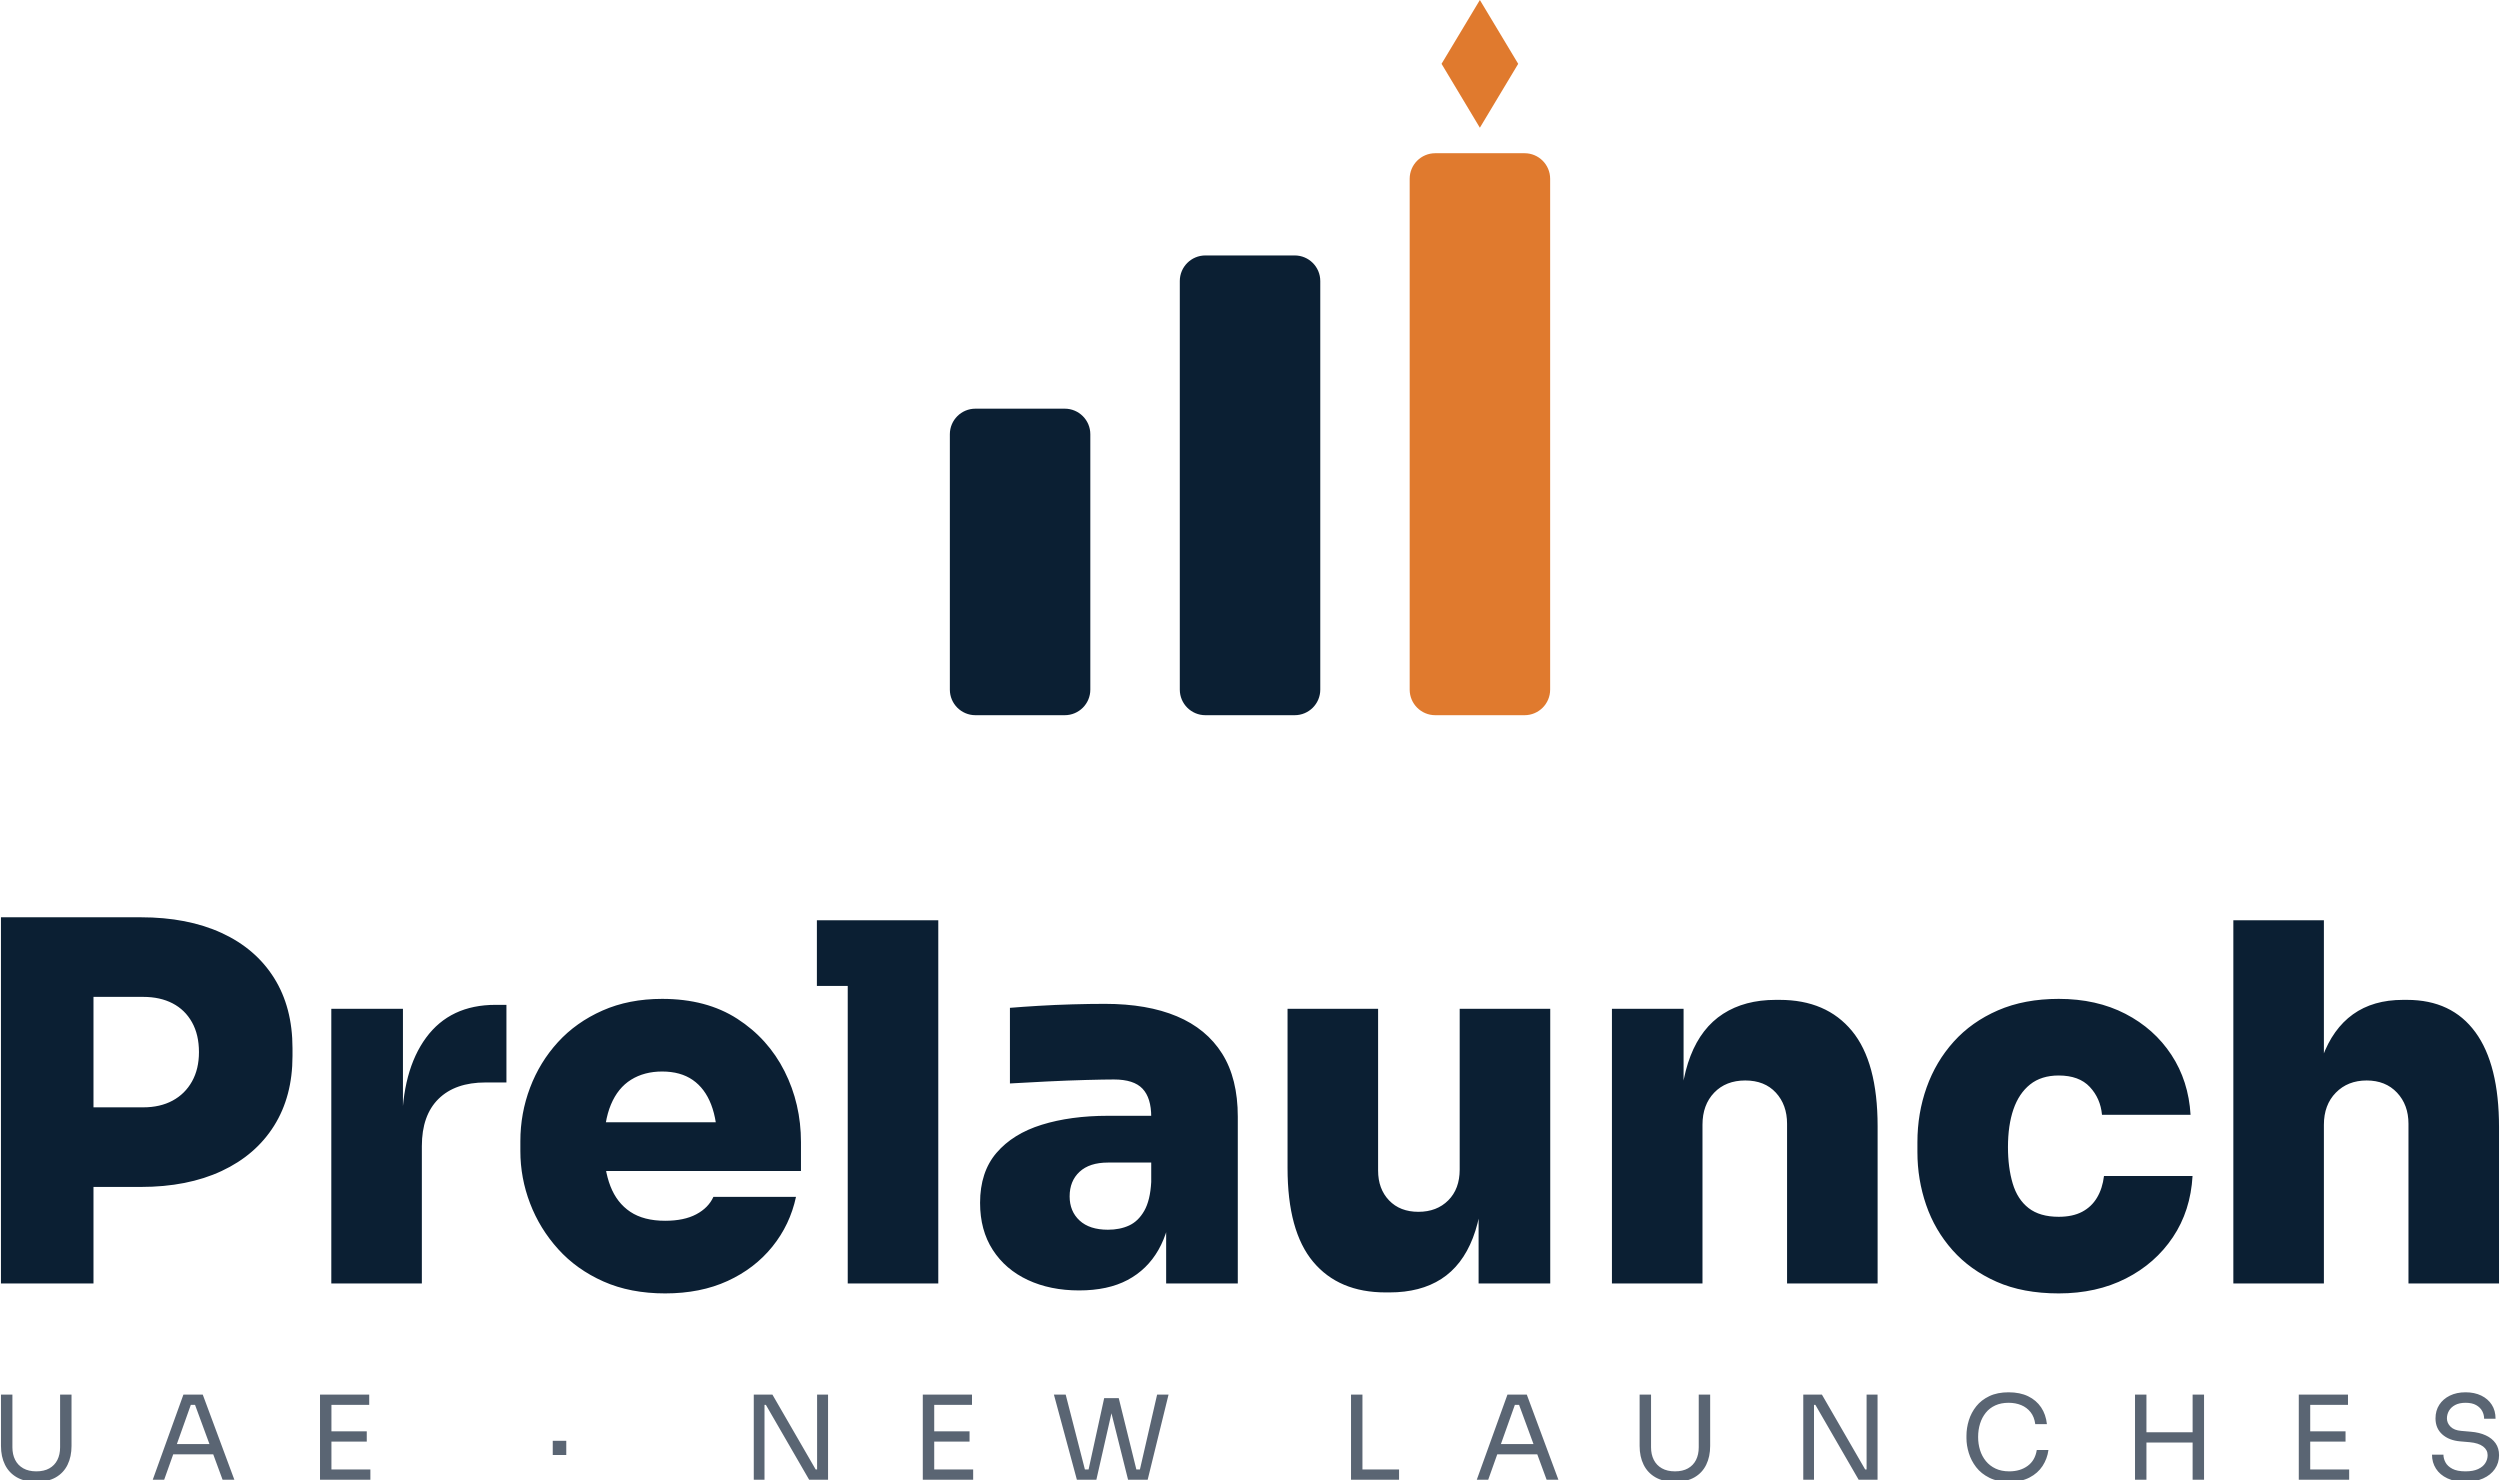
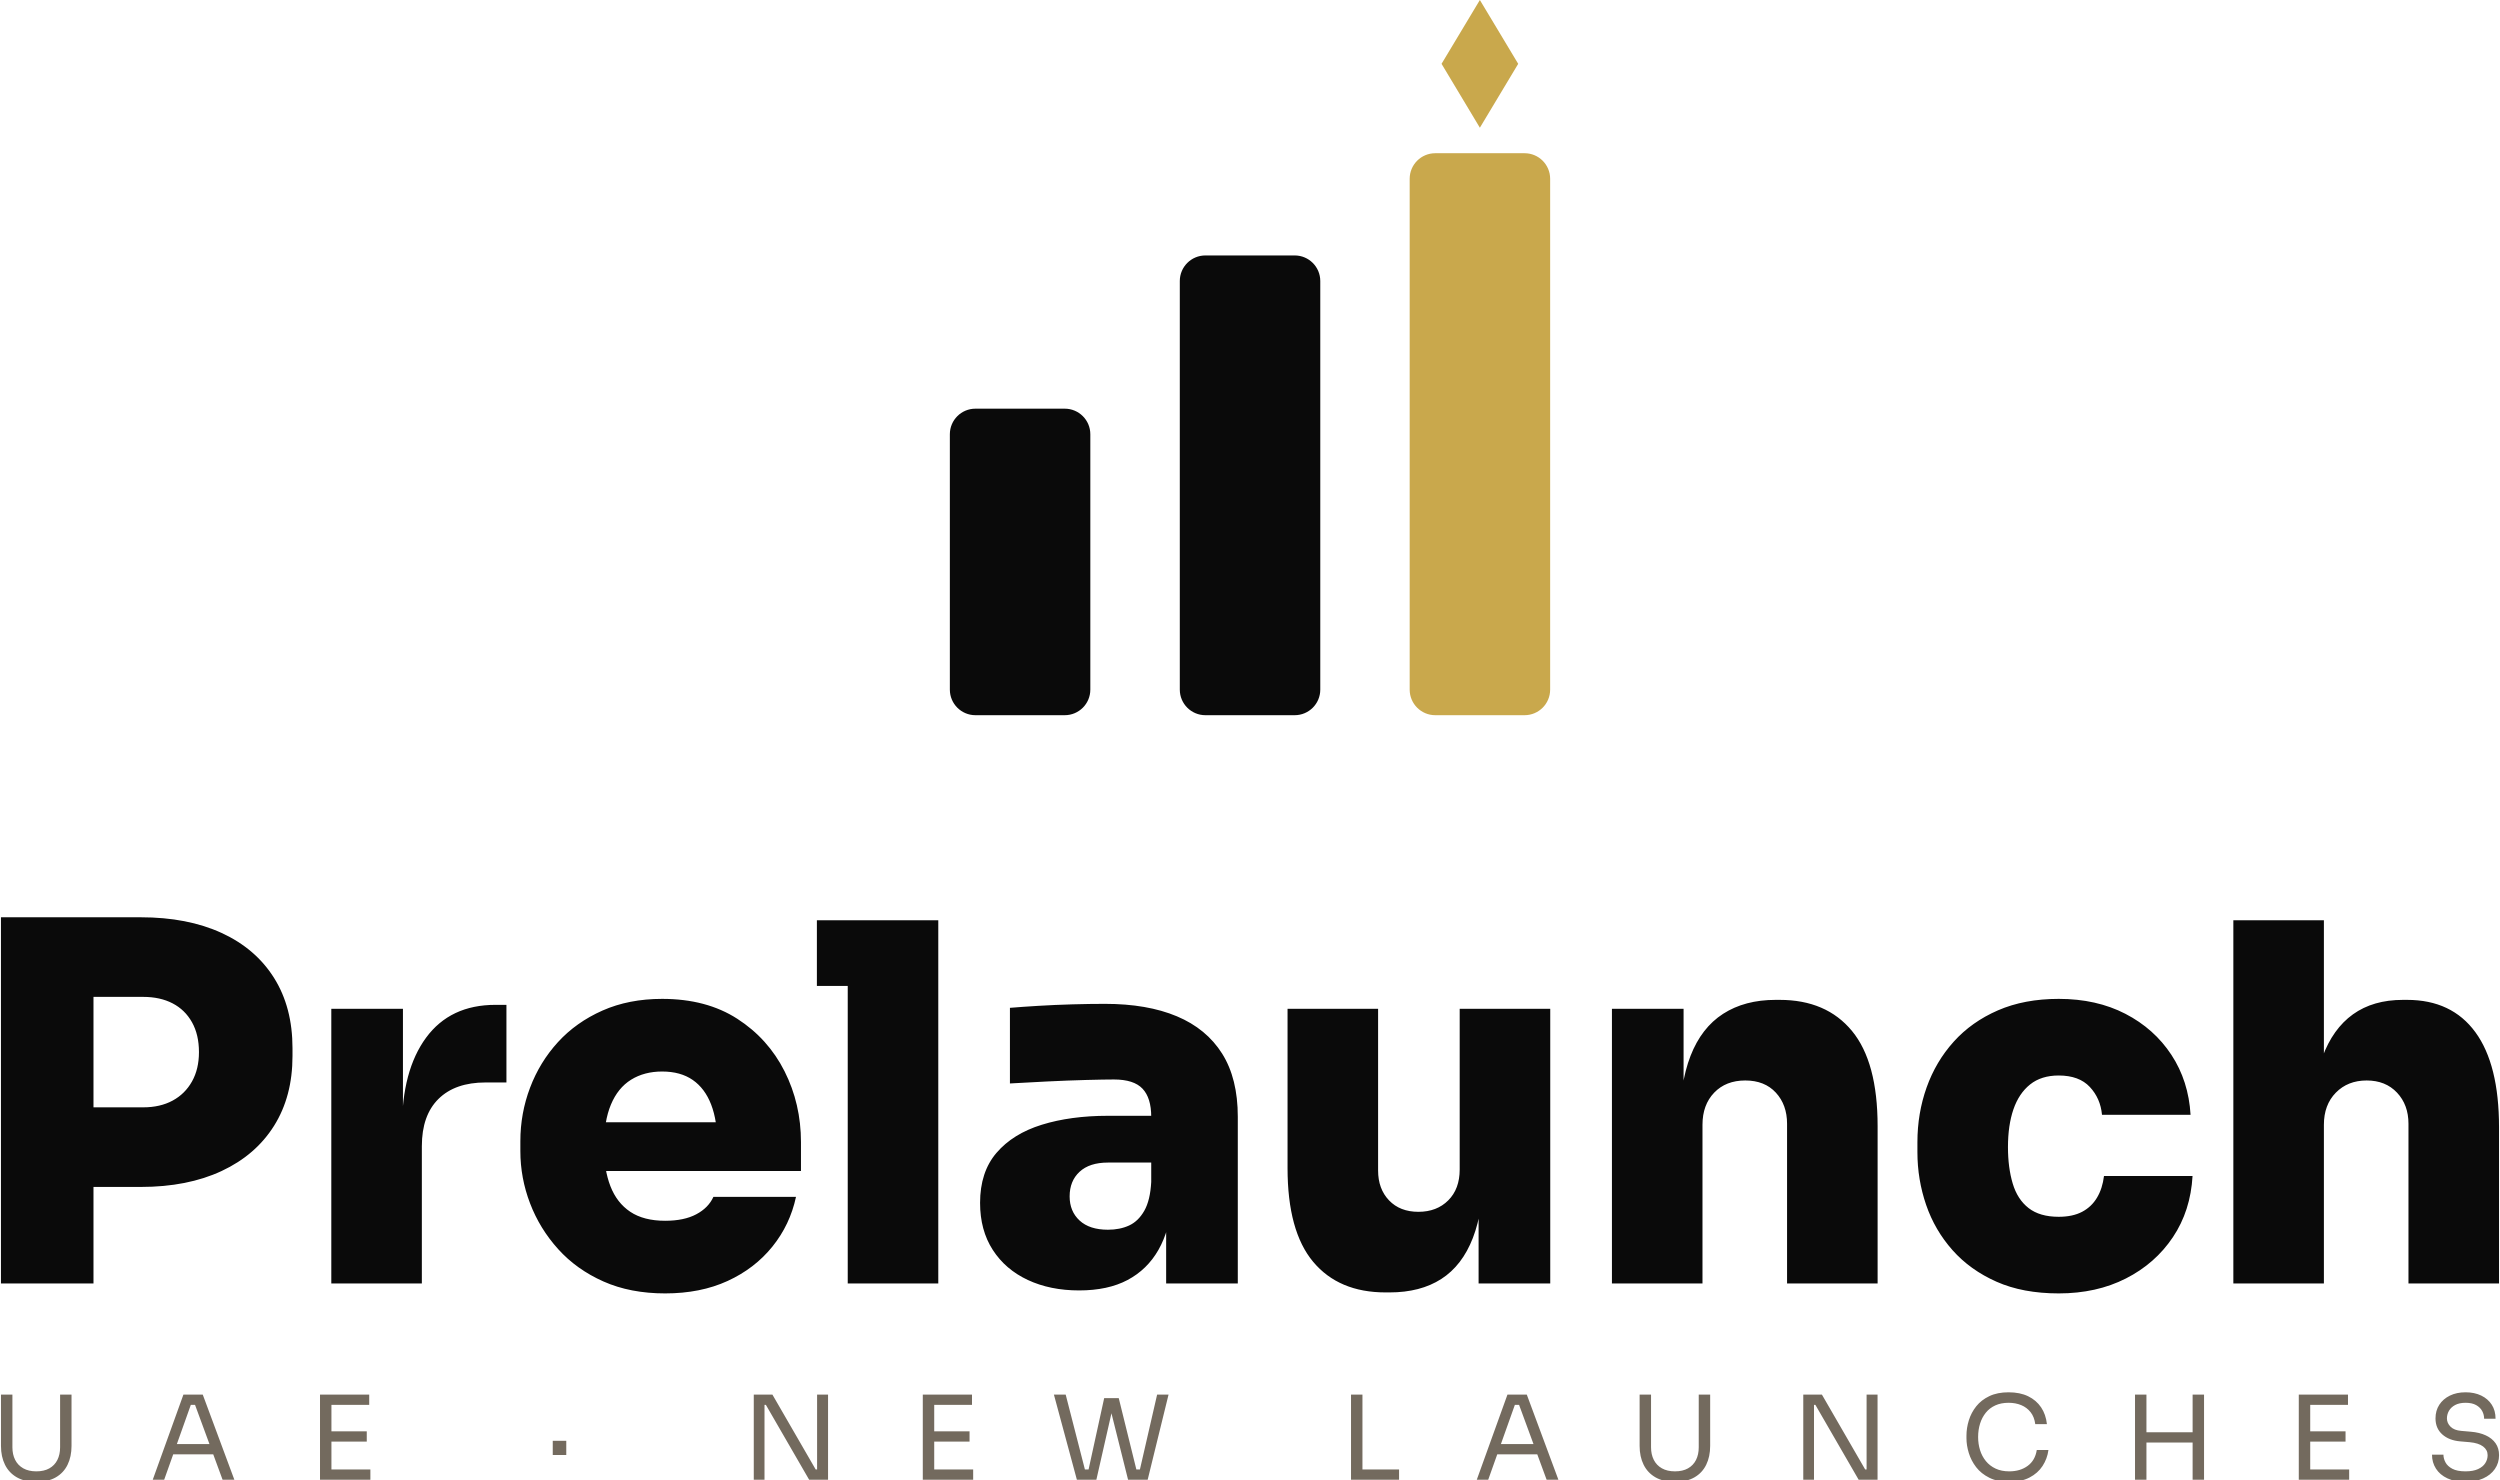
<svg xmlns="http://www.w3.org/2000/svg" viewBox="0 0 321.34 190.35" width="321" height="190" role="img" aria-label="PrelaunchUAE">
-   <rect x="122.06" y="52.57" width="18.07" height="39.43" rx="3.29" fill="#0B1F33" />
-   <rect x="151.64" y="32.86" width="18.07" height="59.14" rx="3.29" fill="#0B1F33" />
-   <rect x="181.21" y="19.71" width="18.07" height="72.29" rx="3.29" fill="#E07A2E" />
-   <path d="M190.24 0.00 L195.17 8.21 L190.24 16.43 L185.31 8.21 Z" fill="#E07A2E" />
-   <path transform="translate(-4.74 165.10)" fill="#0B1F33" d="M15.36 -12.416V-22.656H23.04Q25.216 -22.656 26.816 -23.52Q28.416 -24.384 29.312 -25.984Q30.208 -27.584 30.208 -29.76Q30.208 -32.0 29.312 -33.6Q28.416 -35.2 26.816 -36.032Q25.216 -36.864 23.04 -36.864H15.36V-47.104H22.72Q28.736 -47.104 33.12 -45.088Q37.504 -43.072 39.872 -39.296Q42.24 -35.52 42.24 -30.272V-29.248Q42.24 -24.064 39.872 -20.288Q37.504 -16.512 33.12 -14.464Q28.736 -12.416 22.72 -12.416ZM4.736 0.0V-47.104H16.64V0.0ZM47.232 0.0V-35.328H56.448V-19.968H56.32Q56.32 -27.392 59.424 -31.616Q62.528 -35.84 68.352 -35.84H69.76V-25.856H67.072Q63.168 -25.856 61.024 -23.744Q58.88 -21.632 58.88 -17.664V0.0ZM90.176 1.28Q85.696 1.28 82.24 -0.256Q78.784 -1.792 76.416 -4.416Q74.048 -7.04 72.8 -10.304Q71.552 -13.568 71.552 -17.024V-18.304Q71.552 -21.888 72.8 -25.184Q74.048 -28.48 76.384 -31.04Q78.72 -33.6 82.112 -35.104Q85.504 -36.608 89.792 -36.608Q95.488 -36.608 99.456 -34.048Q103.424 -31.488 105.536 -27.296Q107.648 -23.104 107.648 -18.176V-14.464H76.416V-20.736H100.928L96.896 -17.92Q96.896 -20.928 96.096 -23.008Q95.296 -25.088 93.728 -26.176Q92.16 -27.264 89.792 -27.264Q87.488 -27.264 85.792 -26.208Q84.096 -25.152 83.2 -23.008Q82.304 -20.864 82.304 -17.6Q82.304 -14.656 83.136 -12.512Q83.968 -10.368 85.696 -9.216Q87.424 -8.064 90.176 -8.064Q92.608 -8.064 94.176 -8.896Q95.744 -9.728 96.384 -11.136H107.008Q106.24 -7.552 103.968 -4.736Q101.696 -1.92 98.208 -0.32Q94.72 1.28 90.176 1.28ZM113.664 0.0V-46.72H125.312V0.0ZM109.696 -38.272V-46.72H125.312V-38.272ZM154.624 0.0V-10.368H152.704V-21.44Q152.704 -23.872 151.584 -25.056Q150.464 -26.24 147.904 -26.24Q146.688 -26.24 144.32 -26.176Q141.952 -26.112 139.328 -25.984Q136.704 -25.856 134.528 -25.728V-35.456Q136.064 -35.584 138.176 -35.712Q140.288 -35.84 142.56 -35.904Q144.832 -35.968 146.752 -35.968Q152.192 -35.968 156.0 -34.368Q159.808 -32.768 161.824 -29.568Q163.84 -26.368 163.84 -21.44V0.0ZM143.424 0.896Q139.712 0.896 136.832 -0.448Q133.952 -1.792 132.32 -4.32Q130.688 -6.848 130.688 -10.368Q130.688 -14.336 132.8 -16.8Q134.912 -19.264 138.624 -20.416Q142.336 -21.568 147.136 -21.568H153.984V-15.552H147.136Q144.768 -15.552 143.488 -14.368Q142.208 -13.184 142.208 -11.2Q142.208 -9.28 143.488 -8.096Q144.768 -6.912 147.136 -6.912Q148.672 -6.912 149.856 -7.456Q151.04 -8.0 151.808 -9.344Q152.576 -10.688 152.704 -13.056L155.392 -10.496Q155.072 -6.848 153.632 -4.32Q152.192 -1.792 149.664 -0.448Q147.136 0.896 143.424 0.896ZM182.848 1.152Q176.832 1.152 173.536 -2.784Q170.24 -6.72 170.24 -14.848V-35.328H181.888V-14.528Q181.888 -12.16 183.296 -10.688Q184.704 -9.216 187.072 -9.216Q189.44 -9.216 190.912 -10.688Q192.384 -12.16 192.384 -14.656V-35.328H204.032V0.0H194.816V-14.848H195.456Q195.456 -9.408 194.08 -5.856Q192.704 -2.304 190.016 -0.576Q187.328 1.152 183.36 1.152ZM211.968 0.0V-35.328H221.184V-20.16H220.672Q220.672 -25.664 222.08 -29.28Q223.488 -32.896 226.272 -34.688Q229.056 -36.48 233.024 -36.48H233.536Q239.552 -36.48 242.848 -32.48Q246.144 -28.48 246.144 -20.224V0.0H234.496V-20.544Q234.496 -22.976 233.056 -24.544Q231.616 -26.112 229.12 -26.112Q226.624 -26.112 225.12 -24.544Q223.616 -22.976 223.616 -20.416V0.0ZM269.44 1.28Q264.832 1.28 261.44 -0.224Q258.048 -1.728 255.776 -4.288Q253.504 -6.848 252.384 -10.112Q251.264 -13.376 251.264 -16.896V-18.176Q251.264 -21.888 252.448 -25.216Q253.632 -28.544 255.936 -31.104Q258.24 -33.664 261.632 -35.136Q265.024 -36.608 269.44 -36.608Q274.304 -36.608 278.016 -34.688Q281.728 -32.768 283.936 -29.408Q286.144 -26.048 286.4 -21.696H275.008Q274.816 -23.808 273.44 -25.28Q272.064 -26.752 269.44 -26.752Q267.2 -26.752 265.76 -25.6Q264.32 -24.448 263.616 -22.4Q262.912 -20.352 262.912 -17.536Q262.912 -14.912 263.52 -12.864Q264.128 -10.816 265.568 -9.696Q267.008 -8.576 269.44 -8.576Q271.232 -8.576 272.448 -9.216Q273.664 -9.856 274.368 -11.04Q275.072 -12.224 275.264 -13.824H286.656Q286.4 -9.344 284.128 -5.952Q281.856 -2.56 278.08 -0.64Q274.304 1.28 269.44 1.28ZM291.904 0.0V-46.72H303.552V-20.096H302.016Q302.016 -25.472 303.36 -29.12Q304.704 -32.768 307.296 -34.624Q309.888 -36.48 313.728 -36.48H314.24Q320.0 -36.48 323.04 -32.32Q326.08 -28.16 326.08 -20.096V0.0H314.432V-20.544Q314.432 -22.976 312.96 -24.544Q311.488 -26.112 309.056 -26.112Q306.624 -26.112 305.088 -24.544Q303.552 -22.976 303.552 -20.416V0.0Z" />
-   <path transform="translate(-1.38 190.35)" fill="#5A6573" d="M5.925 0.27Q4.44 0.27 3.427 -0.307Q2.415 -0.885 1.897 -1.927Q1.38 -2.97 1.38 -4.35V-10.95H2.85V-4.17Q2.85 -3.255 3.202 -2.558Q3.555 -1.86 4.245 -1.47Q4.935 -1.08 5.925 -1.08Q6.915 -1.08 7.598 -1.462Q8.28 -1.845 8.633 -2.542Q8.985 -3.24 8.985 -4.17V-10.95H10.455V-4.35Q10.455 -2.97 9.945 -1.927Q9.435 -0.885 8.43 -0.307Q7.425 0.27 5.925 0.27ZM20.902 0.0 24.847 -10.95H27.337L31.402 0.0H29.887L26.212 -9.99L26.932 -9.63H25.162L25.927 -9.99L22.372 0.0ZM23.257 -3.27 23.752 -4.59H28.477L28.972 -3.27ZM42.419 0.0V-10.95H43.889V0.0ZM43.589 0.0V-1.32H48.899V0.0ZM43.589 -4.905V-6.225H48.434V-4.905ZM43.589 -9.63V-10.95H48.749V-9.63ZM72.358 -3.18V-5.01H74.098V-3.18ZM98.217 0.0V-10.95H100.617L106.182 -1.32H106.662L106.362 -1.05V-10.95H107.772V0.0H105.342L99.777 -9.63H99.297L99.597 -9.9V0.0ZM119.959 0.0V-10.95H121.429V0.0ZM121.129 0.0V-1.32H126.439V0.0ZM121.129 -4.905V-6.225H125.974V-4.905ZM121.129 -9.63V-10.95H126.289V-9.63ZM139.781 0.0 136.826 -10.95H138.341L140.906 -0.96L140.201 -1.32H141.986L141.206 -0.96L143.291 -10.5H144.671L142.286 0.0ZM146.366 0.0 143.741 -10.5H145.166L147.521 -0.96L146.771 -1.32H148.571L147.806 -0.96L150.101 -10.95H151.571L148.886 0.0ZM175.045 0.0V-10.95H176.515V0.0ZM176.215 0.0V-1.32H181.225V0.0ZM191.222 0.0 195.167 -10.95H197.657L201.722 0.0H200.207L196.532 -9.99L197.252 -9.63H195.482L196.247 -9.99L192.692 0.0ZM193.577 -3.27 194.072 -4.59H198.797L199.292 -3.27ZM216.714 0.27Q215.229 0.27 214.216 -0.307Q213.204 -0.885 212.687 -1.927Q212.169 -2.97 212.169 -4.35V-10.95H213.639V-4.17Q213.639 -3.255 213.992 -2.558Q214.344 -1.86 215.034 -1.47Q215.724 -1.08 216.714 -1.08Q217.704 -1.08 218.387 -1.462Q219.069 -1.845 219.422 -2.542Q219.774 -3.24 219.774 -4.17V-10.95H221.244V-4.35Q221.244 -2.97 220.734 -1.927Q220.224 -0.885 219.219 -0.307Q218.214 0.27 216.714 0.27ZM233.221 0.0V-10.95H235.621L241.186 -1.32H241.666L241.366 -1.05V-10.95H242.776V0.0H240.346L234.781 -9.63H234.301L234.601 -9.9V0.0ZM259.718 0.27Q258.218 0.27 257.161 -0.255Q256.103 -0.78 255.458 -1.62Q254.813 -2.46 254.513 -3.442Q254.213 -4.425 254.213 -5.34V-5.67Q254.213 -6.66 254.521 -7.65Q254.828 -8.64 255.473 -9.45Q256.118 -10.26 257.153 -10.755Q258.188 -11.25 259.628 -11.25Q261.098 -11.25 262.148 -10.74Q263.198 -10.23 263.813 -9.315Q264.428 -8.4 264.563 -7.155H263.063Q262.943 -8.085 262.463 -8.692Q261.983 -9.3 261.255 -9.6Q260.528 -9.9 259.628 -9.9Q258.653 -9.9 257.918 -9.562Q257.183 -9.225 256.696 -8.617Q256.208 -8.01 255.961 -7.215Q255.713 -6.42 255.713 -5.49Q255.713 -4.605 255.961 -3.81Q256.208 -3.015 256.711 -2.4Q257.213 -1.785 257.963 -1.433Q258.713 -1.08 259.718 -1.08Q261.128 -1.08 262.088 -1.785Q263.048 -2.49 263.258 -3.825H264.758Q264.608 -2.7 264 -1.77Q263.393 -0.84 262.321 -0.285Q261.248 0.27 259.718 0.27ZM283.305 0.0V-10.95H284.775V0.0ZM275.895 0.0V-10.95H277.365V0.0ZM277.065 -4.785V-6.105H283.605V-4.785ZM296.962 0.0V-10.95H298.432V0.0ZM298.132 0.0V-1.32H303.442V0.0ZM298.132 -4.905V-6.225H302.977V-4.905ZM298.132 -9.63V-10.95H303.292V-9.63ZM318.404 0.27Q317.039 0.27 316.079 -0.18Q315.119 -0.63 314.609 -1.425Q314.099 -2.22 314.099 -3.225H315.569Q315.569 -2.73 315.832 -2.235Q316.094 -1.74 316.716 -1.41Q317.339 -1.08 318.404 -1.08Q319.394 -1.08 320.024 -1.373Q320.654 -1.665 320.954 -2.138Q321.254 -2.61 321.254 -3.165Q321.254 -3.84 320.669 -4.282Q320.084 -4.725 318.959 -4.83L317.744 -4.935Q316.289 -5.055 315.419 -5.835Q314.549 -6.615 314.549 -7.89Q314.549 -8.895 315.037 -9.645Q315.524 -10.395 316.394 -10.822Q317.264 -11.25 318.419 -11.25Q319.559 -11.25 320.429 -10.83Q321.299 -10.41 321.787 -9.652Q322.274 -8.895 322.274 -7.845H320.804Q320.804 -8.37 320.557 -8.835Q320.309 -9.3 319.784 -9.6Q319.259 -9.9 318.419 -9.9Q317.609 -9.9 317.077 -9.615Q316.544 -9.33 316.282 -8.872Q316.019 -8.415 316.019 -7.89Q316.019 -7.29 316.484 -6.825Q316.949 -6.36 317.864 -6.285L319.079 -6.18Q320.204 -6.09 321.022 -5.707Q321.839 -5.325 322.281 -4.688Q322.724 -4.05 322.724 -3.165Q322.724 -2.16 322.184 -1.38Q321.644 -0.6 320.669 -0.165Q319.694 0.27 318.404 0.27Z" />
+   <rect x="122.06" y="52.57" width="18.07" height="39.43" rx="3.29" fill="#0A0A0A" />
+   <rect x="151.64" y="32.86" width="18.07" height="59.14" rx="3.29" fill="#0A0A0A" />
+   <rect x="181.21" y="19.71" width="18.07" height="72.29" rx="3.29" fill="#C9A84C" />
+   <path d="M190.24 0.00 L195.17 8.21 L190.24 16.43 L185.31 8.21 Z" fill="#C9A84C" />
+   <path transform="translate(-4.74 165.10)" fill="#0A0A0A" d="M15.36 -12.416V-22.656H23.04Q25.216 -22.656 26.816 -23.52Q28.416 -24.384 29.312 -25.984Q30.208 -27.584 30.208 -29.76Q30.208 -32.0 29.312 -33.6Q28.416 -35.2 26.816 -36.032Q25.216 -36.864 23.04 -36.864H15.36V-47.104H22.72Q28.736 -47.104 33.12 -45.088Q37.504 -43.072 39.872 -39.296Q42.24 -35.52 42.24 -30.272V-29.248Q42.24 -24.064 39.872 -20.288Q37.504 -16.512 33.12 -14.464Q28.736 -12.416 22.72 -12.416ZM4.736 0.0V-47.104H16.64V0.0ZM47.232 0.0V-35.328H56.448V-19.968H56.32Q56.32 -27.392 59.424 -31.616Q62.528 -35.84 68.352 -35.84H69.76V-25.856H67.072Q63.168 -25.856 61.024 -23.744Q58.88 -21.632 58.88 -17.664V0.0ZM90.176 1.28Q85.696 1.28 82.24 -0.256Q78.784 -1.792 76.416 -4.416Q74.048 -7.04 72.8 -10.304Q71.552 -13.568 71.552 -17.024V-18.304Q71.552 -21.888 72.8 -25.184Q74.048 -28.48 76.384 -31.04Q78.72 -33.6 82.112 -35.104Q85.504 -36.608 89.792 -36.608Q95.488 -36.608 99.456 -34.048Q103.424 -31.488 105.536 -27.296Q107.648 -23.104 107.648 -18.176V-14.464H76.416V-20.736H100.928L96.896 -17.92Q96.896 -20.928 96.096 -23.008Q95.296 -25.088 93.728 -26.176Q92.16 -27.264 89.792 -27.264Q87.488 -27.264 85.792 -26.208Q84.096 -25.152 83.2 -23.008Q82.304 -20.864 82.304 -17.6Q82.304 -14.656 83.136 -12.512Q83.968 -10.368 85.696 -9.216Q87.424 -8.064 90.176 -8.064Q92.608 -8.064 94.176 -8.896Q95.744 -9.728 96.384 -11.136H107.008Q106.24 -7.552 103.968 -4.736Q101.696 -1.92 98.208 -0.32Q94.72 1.28 90.176 1.28ZM113.664 0.0V-46.72H125.312V0.0ZM109.696 -38.272V-46.72H125.312V-38.272ZM154.624 0.0V-10.368H152.704V-21.44Q152.704 -23.872 151.584 -25.056Q150.464 -26.24 147.904 -26.24Q146.688 -26.24 144.32 -26.176Q141.952 -26.112 139.328 -25.984Q136.704 -25.856 134.528 -25.728V-35.456Q136.064 -35.584 138.176 -35.712Q140.288 -35.84 142.56 -35.904Q144.832 -35.968 146.752 -35.968Q152.192 -35.968 156.0 -34.368Q159.808 -32.768 161.824 -29.568Q163.84 -26.368 163.84 -21.44V0.0ZM143.424 0.896Q139.712 0.896 136.832 -0.448Q133.952 -1.792 132.32 -4.32Q130.688 -6.848 130.688 -10.368Q130.688 -14.336 132.8 -16.8Q134.912 -19.264 138.624 -20.416Q142.336 -21.568 147.136 -21.568H153.984V-15.552H147.136Q144.768 -15.552 143.488 -14.368Q142.208 -13.184 142.208 -11.2Q142.208 -9.28 143.488 -8.096Q144.768 -6.912 147.136 -6.912Q148.672 -6.912 149.856 -7.456Q151.04 -8.0 151.808 -9.344Q152.576 -10.688 152.704 -13.056L155.392 -10.496Q155.072 -6.848 153.632 -4.32Q152.192 -1.792 149.664 -0.448Q147.136 0.896 143.424 0.896ZM182.848 1.152Q176.832 1.152 173.536 -2.784Q170.24 -6.72 170.24 -14.848V-35.328H181.888V-14.528Q181.888 -12.16 183.296 -10.688Q184.704 -9.216 187.072 -9.216Q189.44 -9.216 190.912 -10.688Q192.384 -12.16 192.384 -14.656V-35.328H204.032V0.0H194.816V-14.848H195.456Q195.456 -9.408 194.08 -5.856Q192.704 -2.304 190.016 -0.576Q187.328 1.152 183.36 1.152ZM211.968 0.0V-35.328H221.184V-20.16H220.672Q220.672 -25.664 222.08 -29.28Q223.488 -32.896 226.272 -34.688Q229.056 -36.48 233.024 -36.48H233.536Q239.552 -36.48 242.848 -32.48Q246.144 -28.48 246.144 -20.224V0.0H234.496V-20.544Q234.496 -22.976 233.056 -24.544Q231.616 -26.112 229.12 -26.112Q226.624 -26.112 225.12 -24.544Q223.616 -22.976 223.616 -20.416V0.0ZM269.44 1.28Q264.832 1.28 261.44 -0.224Q258.048 -1.728 255.776 -4.288Q253.504 -6.848 252.384 -10.112Q251.264 -13.376 251.264 -16.896V-18.176Q251.264 -21.888 252.448 -25.216Q253.632 -28.544 255.936 -31.104Q258.24 -33.664 261.632 -35.136Q265.024 -36.608 269.44 -36.608Q274.304 -36.608 278.016 -34.688Q281.728 -32.768 283.936 -29.408Q286.144 -26.048 286.4 -21.696H275.008Q274.816 -23.808 273.44 -25.28Q272.064 -26.752 269.44 -26.752Q267.2 -26.752 265.76 -25.6Q264.32 -24.448 263.616 -22.4Q262.912 -20.352 262.912 -17.536Q262.912 -14.912 263.52 -12.864Q264.128 -10.816 265.568 -9.696Q267.008 -8.576 269.44 -8.576Q271.232 -8.576 272.448 -9.216Q273.664 -9.856 274.368 -11.04Q275.072 -12.224 275.264 -13.824H286.656Q286.4 -9.344 284.128 -5.952Q281.856 -2.56 278.08 -0.64Q274.304 1.28 269.44 1.28ZM291.904 0.0V-46.72H303.552V-20.096H302.016Q302.016 -25.472 303.36 -29.12Q304.704 -32.768 307.296 -34.624Q309.888 -36.48 313.728 -36.48H314.24Q320.0 -36.48 323.04 -32.32Q326.08 -28.16 326.08 -20.096V0.0H314.432V-20.544Q314.432 -22.976 312.96 -24.544Q311.488 -26.112 309.056 -26.112Q306.624 -26.112 305.088 -24.544Q303.552 -22.976 303.552 -20.416V0.0Z" />
+   <path transform="translate(-1.38 190.35)" fill="#736A5E" d="M5.925 0.27Q4.44 0.27 3.427 -0.307Q2.415 -0.885 1.897 -1.927Q1.38 -2.97 1.38 -4.35V-10.95H2.85V-4.17Q2.85 -3.255 3.202 -2.558Q3.555 -1.86 4.245 -1.47Q4.935 -1.08 5.925 -1.08Q6.915 -1.08 7.598 -1.462Q8.28 -1.845 8.633 -2.542Q8.985 -3.24 8.985 -4.17V-10.95H10.455V-4.35Q10.455 -2.97 9.945 -1.927Q9.435 -0.885 8.43 -0.307Q7.425 0.27 5.925 0.27ZM20.902 0.0 24.847 -10.95H27.337L31.402 0.0H29.887L26.212 -9.99L26.932 -9.63H25.162L25.927 -9.99L22.372 0.0ZM23.257 -3.27 23.752 -4.59H28.477L28.972 -3.27ZM42.419 0.0V-10.95H43.889V0.0ZM43.589 0.0V-1.32H48.899V0.0ZM43.589 -4.905V-6.225H48.434V-4.905ZM43.589 -9.63V-10.95H48.749V-9.63ZM72.358 -3.18V-5.01H74.098V-3.18ZM98.217 0.0V-10.95H100.617L106.182 -1.32H106.662L106.362 -1.05V-10.95H107.772V0.0H105.342L99.777 -9.63H99.297L99.597 -9.9V0.0ZM119.959 0.0V-10.95H121.429V0.0ZM121.129 0.0V-1.32H126.439V0.0ZM121.129 -4.905V-6.225H125.974V-4.905ZM121.129 -9.63V-10.95H126.289V-9.63ZM139.781 0.0 136.826 -10.95H138.341L140.906 -0.96L140.201 -1.32H141.986L141.206 -0.96L143.291 -10.5H144.671L142.286 0.0ZM146.366 0.0 143.741 -10.5H145.166L147.521 -0.96L146.771 -1.32H148.571L147.806 -0.96L150.101 -10.95H151.571L148.886 0.0ZM175.045 0.0V-10.95H176.515V0.0ZM176.215 0.0V-1.32H181.225V0.0ZM191.222 0.0 195.167 -10.95H197.657L201.722 0.0H200.207L196.532 -9.99L197.252 -9.63H195.482L196.247 -9.99L192.692 0.0ZM193.577 -3.27 194.072 -4.59H198.797L199.292 -3.27ZM216.714 0.27Q215.229 0.27 214.216 -0.307Q213.204 -0.885 212.687 -1.927Q212.169 -2.97 212.169 -4.35V-10.95H213.639V-4.17Q213.639 -3.255 213.992 -2.558Q214.344 -1.86 215.034 -1.47Q215.724 -1.08 216.714 -1.08Q217.704 -1.08 218.387 -1.462Q219.069 -1.845 219.422 -2.542Q219.774 -3.24 219.774 -4.17V-10.95H221.244V-4.35Q221.244 -2.97 220.734 -1.927Q220.224 -0.885 219.219 -0.307Q218.214 0.27 216.714 0.27ZM233.221 0.0V-10.95H235.621L241.186 -1.32H241.666L241.366 -1.05V-10.95H242.776V0.0H240.346L234.781 -9.63H234.301L234.601 -9.9V0.0ZM259.718 0.27Q258.218 0.27 257.161 -0.255Q256.103 -0.78 255.458 -1.62Q254.813 -2.46 254.513 -3.442Q254.213 -4.425 254.213 -5.34V-5.67Q254.213 -6.66 254.521 -7.65Q254.828 -8.64 255.473 -9.45Q256.118 -10.26 257.153 -10.755Q258.188 -11.25 259.628 -11.25Q261.098 -11.25 262.148 -10.74Q263.198 -10.23 263.813 -9.315Q264.428 -8.4 264.563 -7.155H263.063Q262.943 -8.085 262.463 -8.692Q261.983 -9.3 261.255 -9.6Q260.528 -9.9 259.628 -9.9Q258.653 -9.9 257.918 -9.562Q257.183 -9.225 256.696 -8.617Q256.208 -8.01 255.961 -7.215Q255.713 -6.42 255.713 -5.49Q255.713 -4.605 255.961 -3.81Q256.208 -3.015 256.711 -2.4Q257.213 -1.785 257.963 -1.433Q258.713 -1.08 259.718 -1.08Q261.128 -1.08 262.088 -1.785Q263.048 -2.49 263.258 -3.825H264.758Q264.608 -2.7 264 -1.77Q263.393 -0.84 262.321 -0.285Q261.248 0.27 259.718 0.27ZM283.305 0.0V-10.95H284.775V0.0ZM275.895 0.0V-10.95H277.365V0.0ZM277.065 -4.785V-6.105H283.605V-4.785ZM296.962 0.0V-10.95H298.432V0.0ZM298.132 0.0V-1.32H303.442V0.0ZM298.132 -4.905V-6.225H302.977V-4.905ZM298.132 -9.63V-10.95H303.292V-9.63ZM318.404 0.27Q317.039 0.27 316.079 -0.18Q315.119 -0.63 314.609 -1.425Q314.099 -2.22 314.099 -3.225H315.569Q315.569 -2.73 315.832 -2.235Q316.094 -1.74 316.716 -1.41Q317.339 -1.08 318.404 -1.08Q319.394 -1.08 320.024 -1.373Q320.654 -1.665 320.954 -2.138Q321.254 -2.61 321.254 -3.165Q321.254 -3.84 320.669 -4.282Q320.084 -4.725 318.959 -4.83L317.744 -4.935Q316.289 -5.055 315.419 -5.835Q314.549 -6.615 314.549 -7.89Q314.549 -8.895 315.037 -9.645Q315.524 -10.395 316.394 -10.822Q317.264 -11.25 318.419 -11.25Q319.559 -11.25 320.429 -10.83Q321.299 -10.41 321.787 -9.652Q322.274 -8.895 322.274 -7.845H320.804Q320.804 -8.37 320.557 -8.835Q320.309 -9.3 319.784 -9.6Q319.259 -9.9 318.419 -9.9Q317.609 -9.9 317.077 -9.615Q316.544 -9.33 316.282 -8.872Q316.019 -8.415 316.019 -7.89Q316.019 -7.29 316.484 -6.825Q316.949 -6.36 317.864 -6.285L319.079 -6.18Q320.204 -6.09 321.022 -5.707Q321.839 -5.325 322.281 -4.688Q322.724 -4.05 322.724 -3.165Q322.724 -2.16 322.184 -1.38Q321.644 -0.6 320.669 -0.165Q319.694 0.27 318.404 0.27Z" />
</svg>
